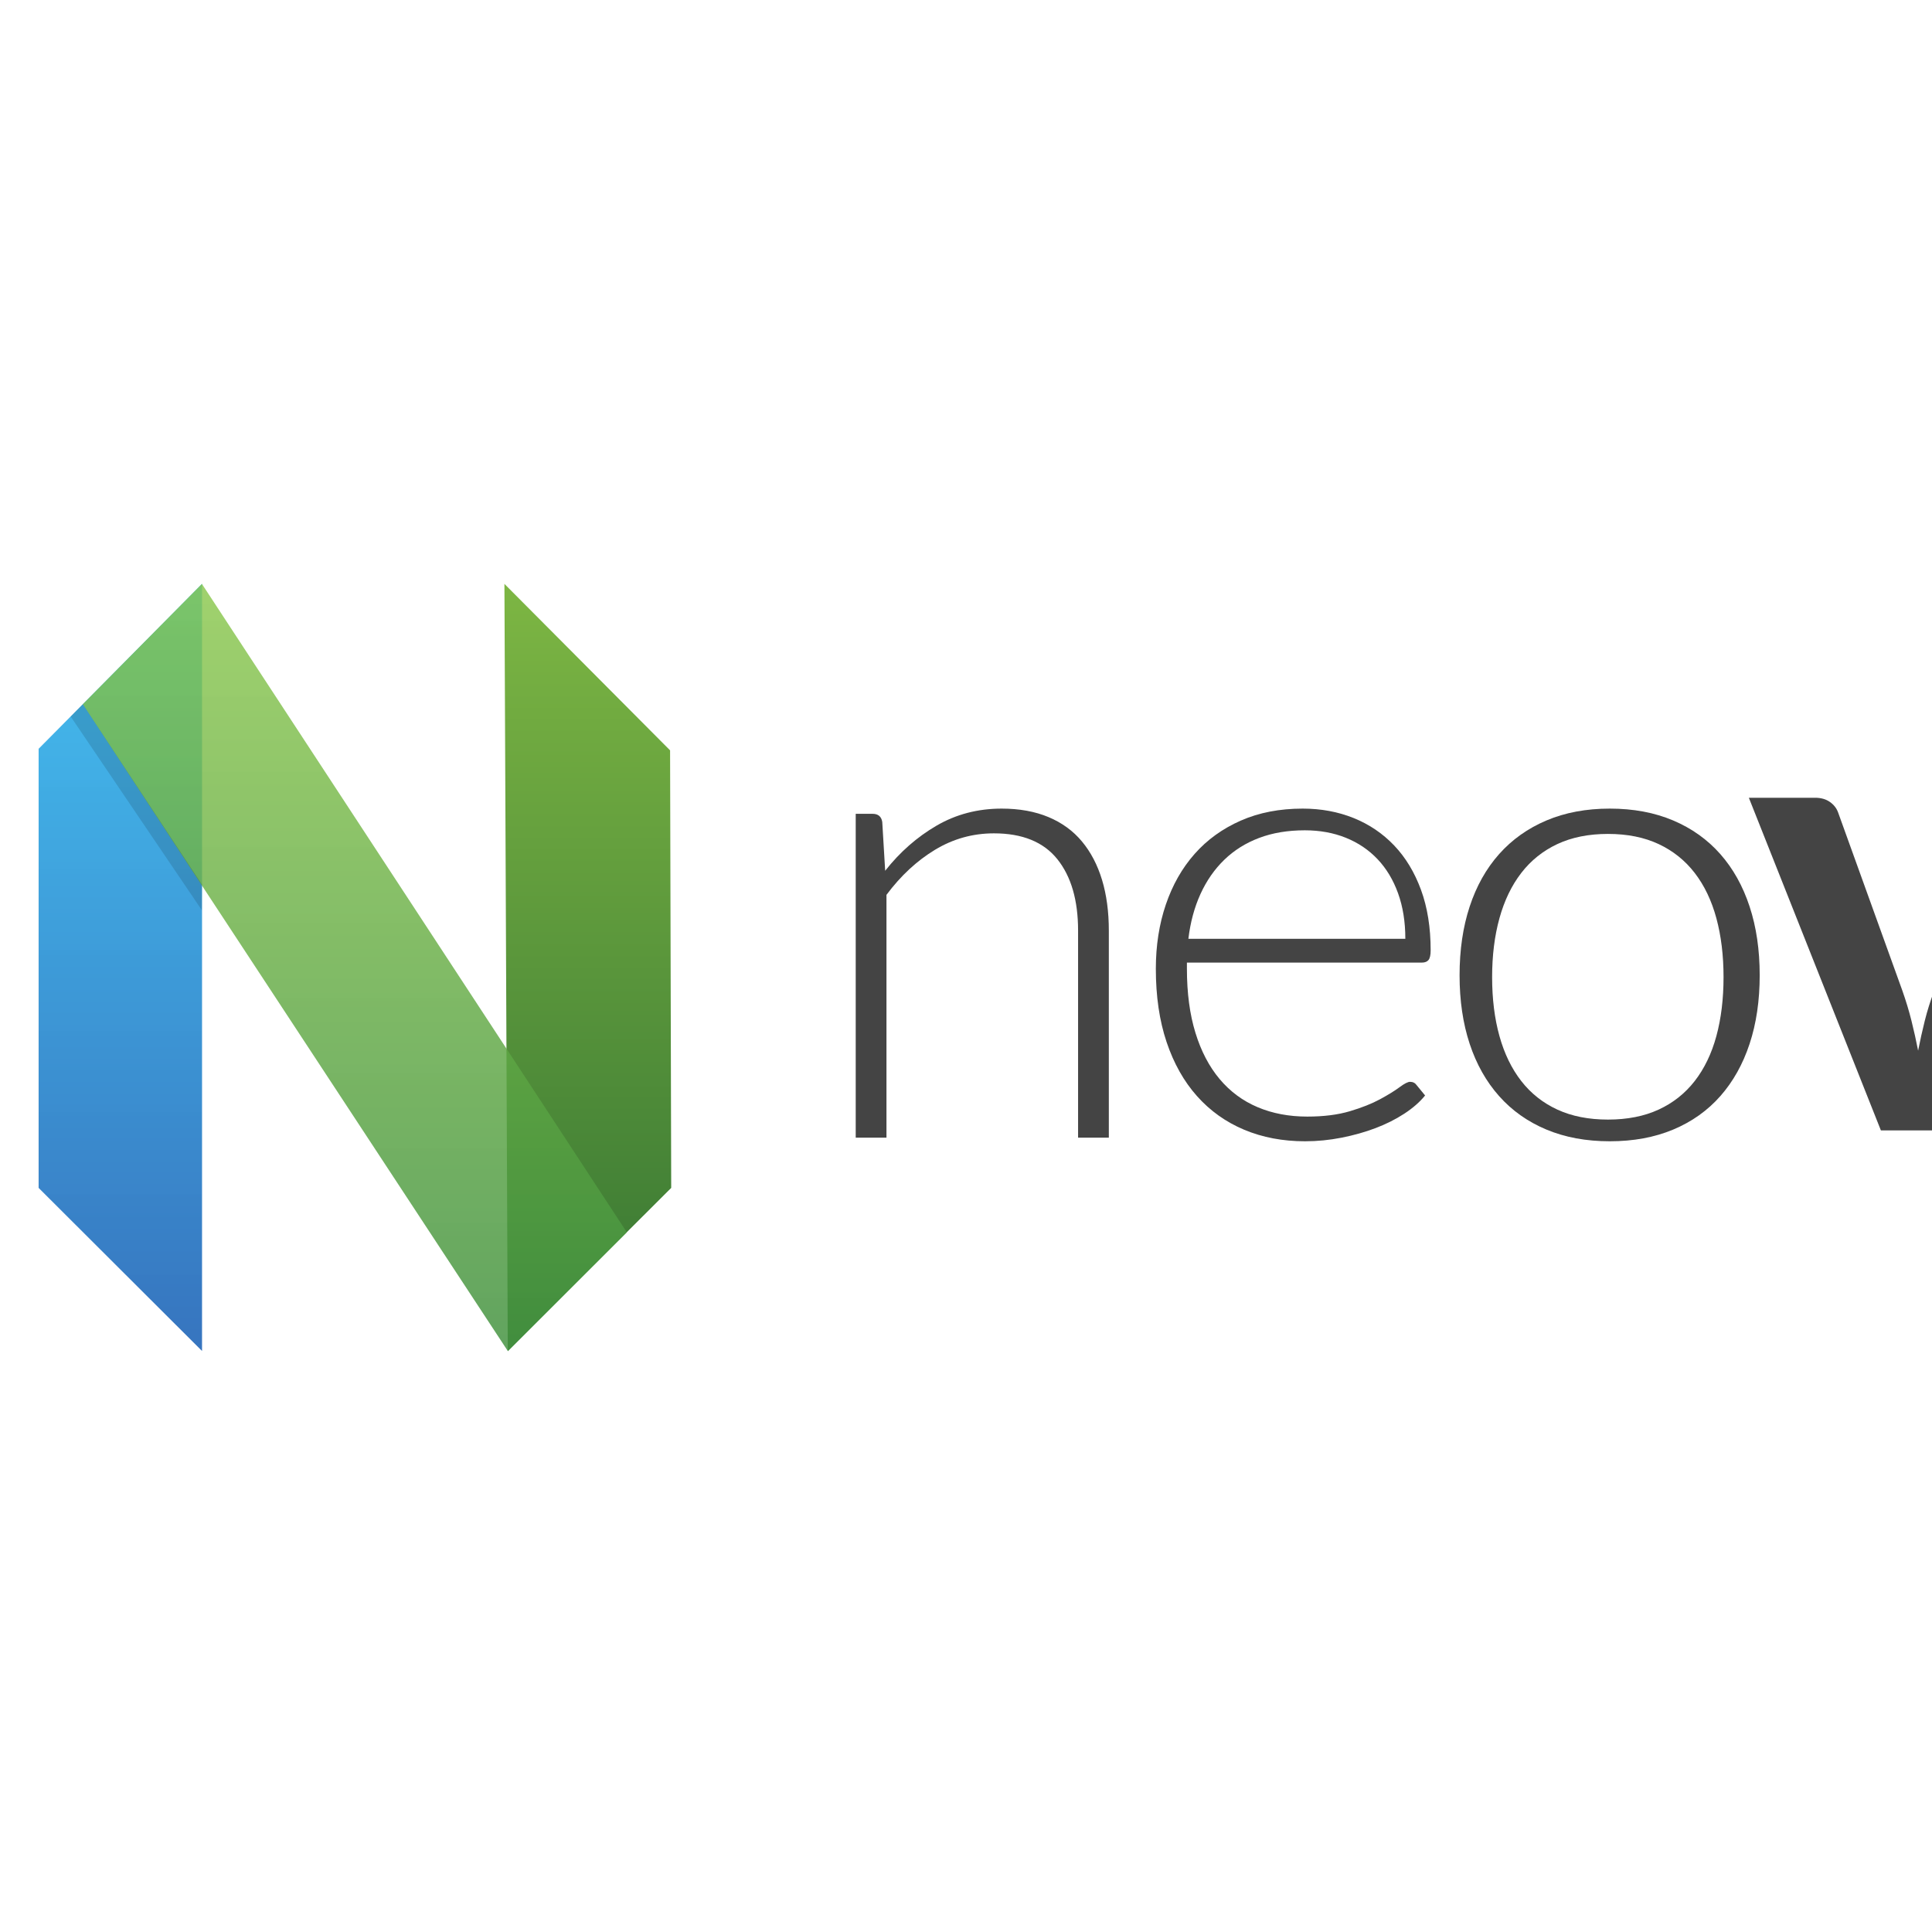
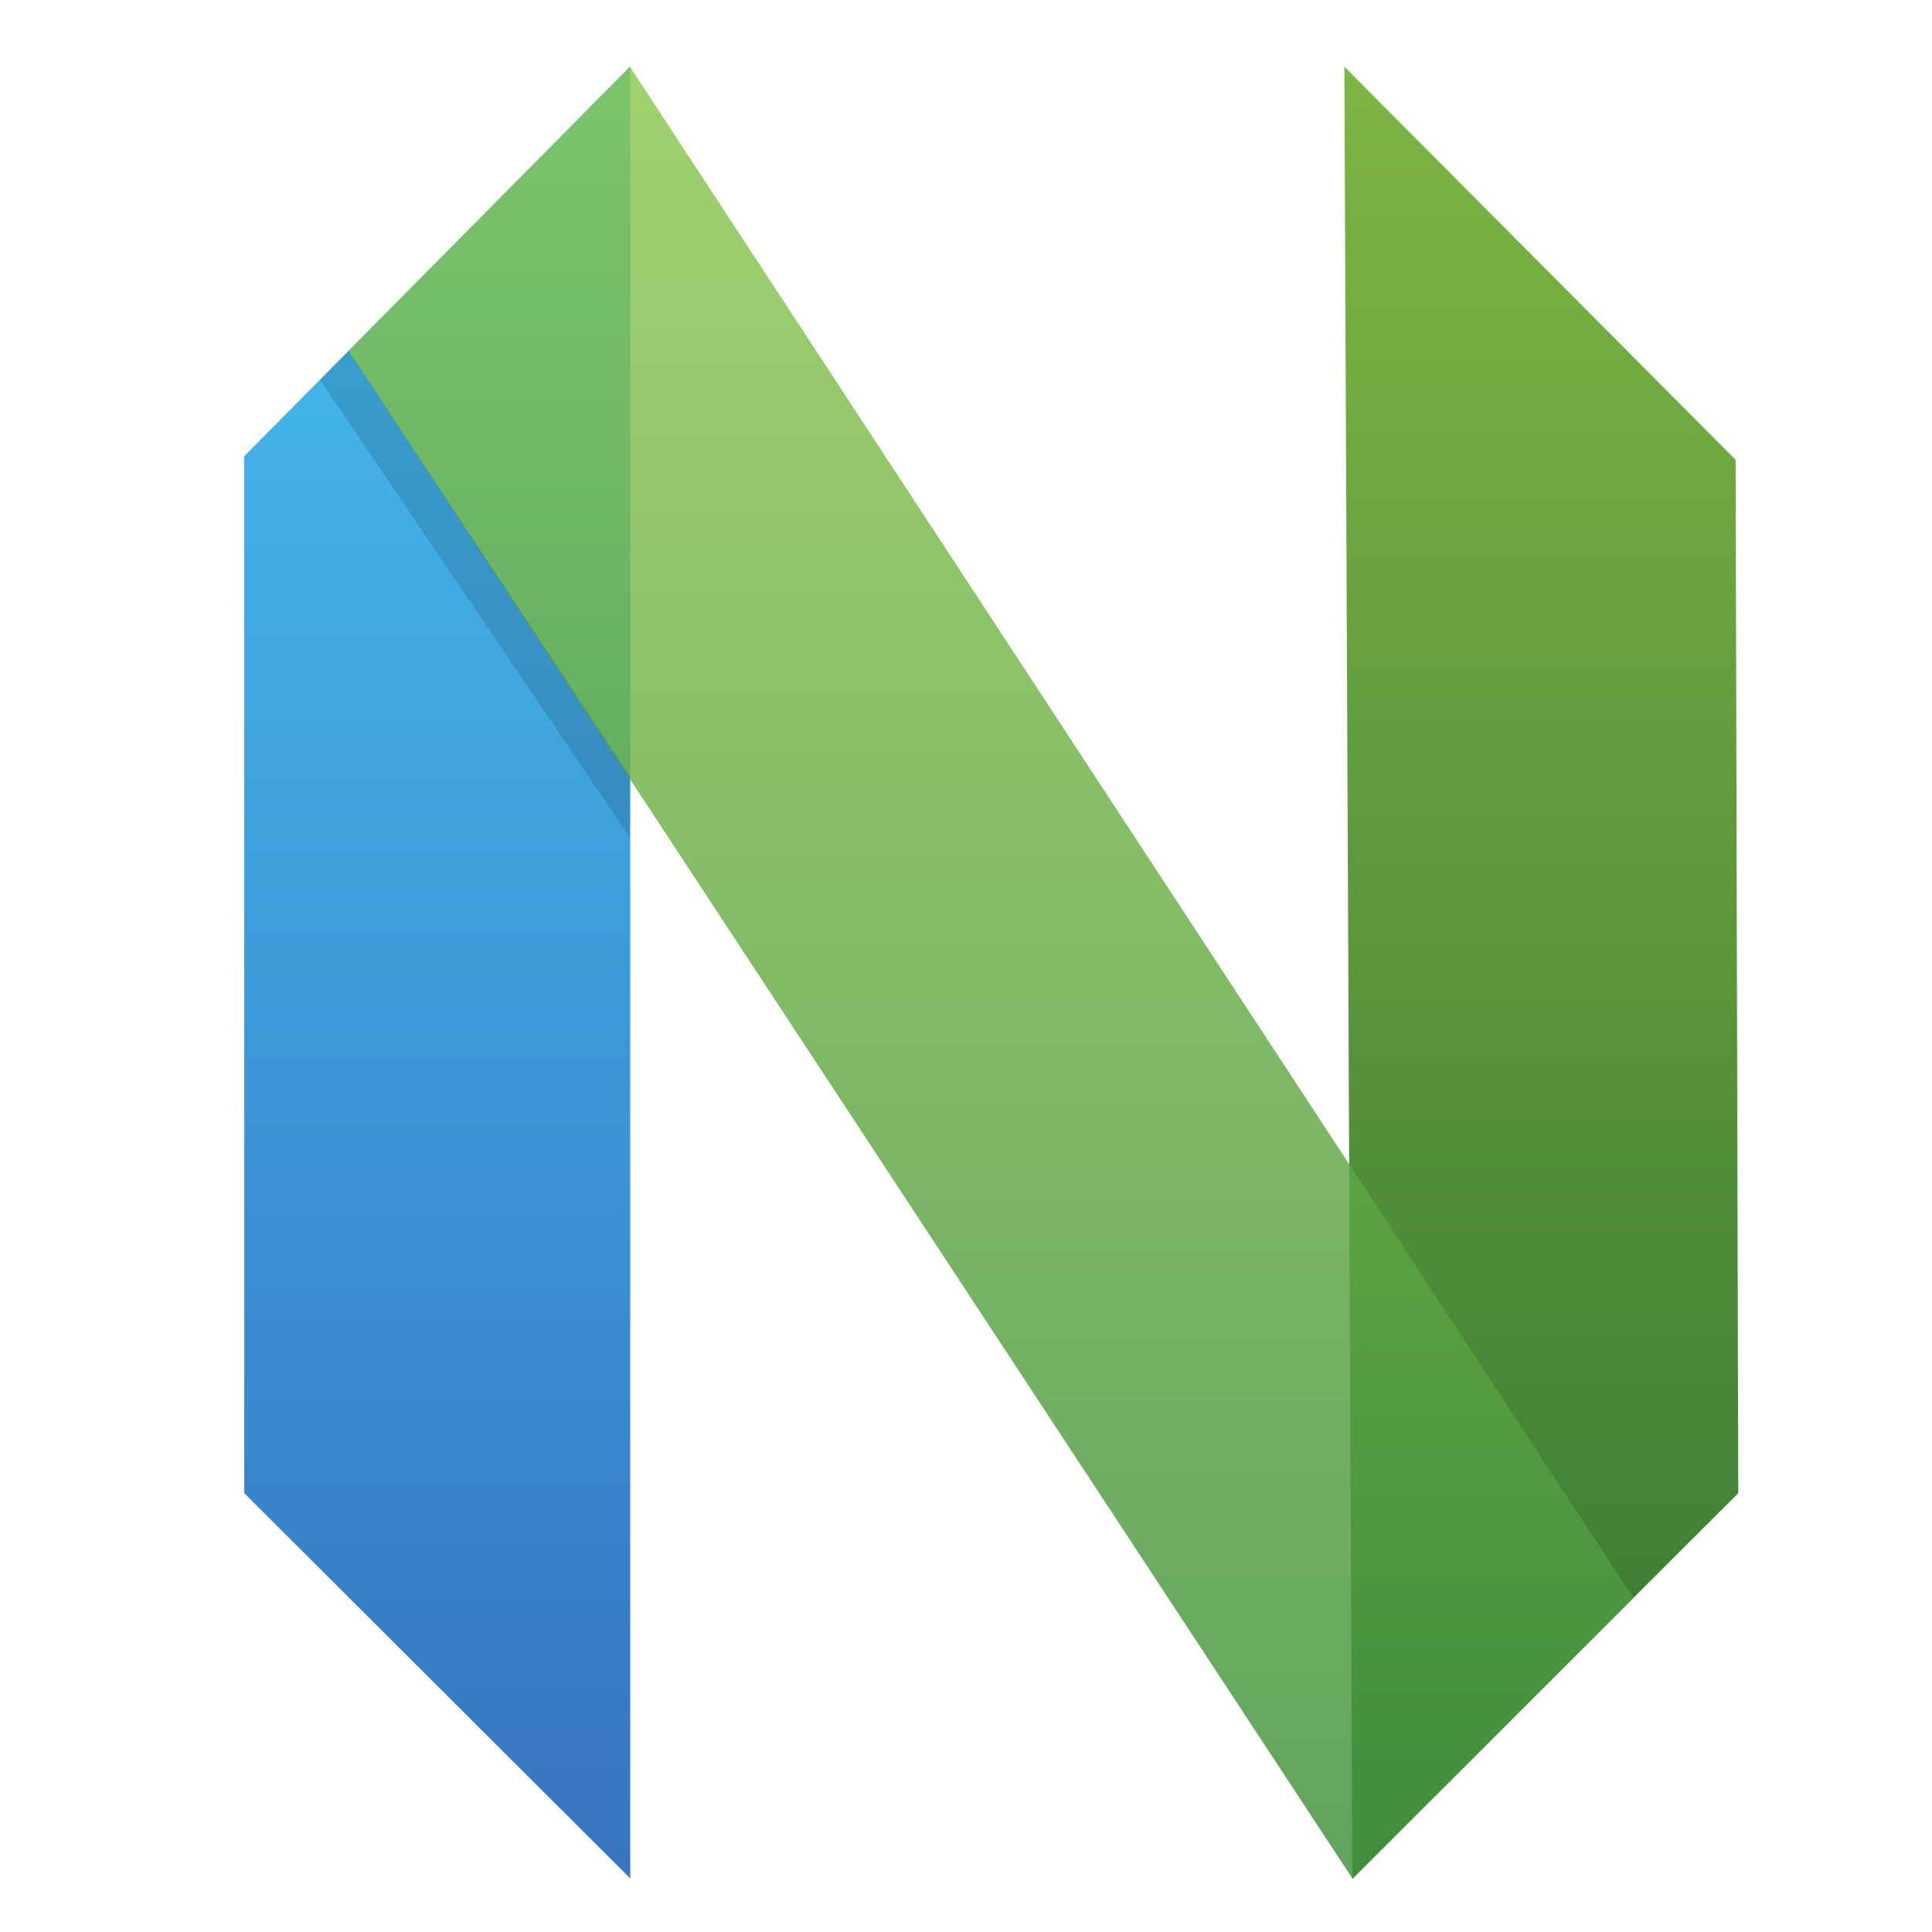
- <svg xmlns="http://www.w3.org/2000/svg" width="32" height="32" viewBox="-7.38 -7.38 370.18 162.37" version="1.1" preserveAspectRatio="xMidYMid">
-   <defs>
-     <linearGradient x1="50%" y1="0%" x2="50%" y2="100%" id="linearGradient-1">
-       <stop stop-color="#16B0ED" stop-opacity="0.8" offset="0%">
- 
- </stop>
-       <stop stop-color="#0F59B2" stop-opacity="0.837" offset="100%">
- 
- </stop>
+ <svg xmlns="http://www.w3.org/2000/svg" width="800px" height="800px" viewBox="0 -182 512 512" version="1.1" preserveAspectRatio="xMidYMid" id="svg18">
+   <defs id="defs6">
+     <linearGradient x1="33.964" y1="0.264" x2="33.964" y2="68.11" id="linearGradient-1" gradientTransform="scale(0.4615397,2.166661)" gradientUnits="userSpaceOnUse">
+       <stop stop-color="#16B0ED" stop-opacity="0.8" offset="0%" id="stop1" />
+       <stop stop-color="#0F59B2" stop-opacity="0.837" offset="100%" id="stop2" />
    </linearGradient>
-     <linearGradient x1="50%" y1="0%" x2="50%" y2="100%" id="linearGradient-2">
-       <stop stop-color="#7DB643" offset="0%">
- 
- </stop>
-       <stop stop-color="#367533" offset="100%">
- 
- </stop>
+     <linearGradient x1="225.716" y1="0.275" x2="225.716" y2="68.81" id="linearGradient-2" gradientTransform="scale(0.4662846,2.144613)" gradientUnits="userSpaceOnUse">
+       <stop stop-color="#7DB643" offset="0%" id="stop3" />
+       <stop stop-color="#367533" offset="100%" id="stop4" />
    </linearGradient>
-     <linearGradient x1="50%" y1="0%" x2="50%" y2="100%" id="linearGradient-3">
-       <stop stop-color="#88C649" stop-opacity="0.8" offset="0%">
- 
- </stop>
-       <stop stop-color="#439240" stop-opacity="0.84" offset="100%">
- 
- </stop>
+     <linearGradient x1="71.974" y1="0.504" x2="71.974" y2="124.293" id="linearGradient-3" gradientTransform="scale(0.8420382,1.187595)" gradientUnits="userSpaceOnUse">
+       <stop stop-color="#88C649" stop-opacity="0.8" offset="0%" id="stop5" />
+       <stop stop-color="#439240" stop-opacity="0.84" offset="100%" id="stop6" />
    </linearGradient>
  </defs>
-   <g>
-     <g>
-       <g>
-         <path d="M0.019,32.188 L31.332,0.573 L31.332,147.571 L0.019,116.322 L0.019,32.188 L0.019,32.188 Z" fill="url(#linearGradient-1)">
- 
- </path>
-         <path d="M89.484,32.486 L121.226,0.59 L120.583,147.571 L89.269,116.322 L89.484,32.486 L89.484,32.486 Z" fill="url(#linearGradient-2)" transform="translate(105.2477, 74.08065) scale(-1, 1) translate(-105.2477, -74.08065) ">
- 
- </path>
-         <path d="M31.311,0.598 L112.723,124.829 L89.942,147.61 L8.487,23.654 L31.311,0.598 L31.311,0.598 Z" fill="url(#linearGradient-3)">
- 
- </path>
-         <path d="M31.339,58.22 L31.296,63.113 L6.16,26.003 L8.487,23.632 L31.339,58.22 L31.339,58.22 Z" fill-opacity="0.13" fill="#000000">
- 
- </path>
+   <g id="g18" transform="matrix(3.266502,0,0,3.266502,64.67113,-166.2553)">
+     <g id="g17">
+       <g id="g9">
+         <path d="M 0.019,32.188 31.332,0.573 31.332,147.571 0.019,116.322 Z" fill="url(#linearGradient-1)" id="path6" style="fill:url(#linearGradient-1)" />
+         <path d="M 89.484,32.486 121.226,0.59 120.583,147.571 89.269,116.322 Z" fill="url(#linearGradient-2)" transform="matrix(-1,0,0,1,210.4954,0)" id="path7" style="fill:url(#linearGradient-2)" />
+         <path d="M 31.311,0.598 112.723,124.829 89.942,147.61 8.487,23.654 Z" fill="url(#linearGradient-3)" id="path8" style="fill:url(#linearGradient-3)" />
+         <path d="M 31.339,58.22 31.296,63.113 6.16,26.003 8.487,23.632 Z" fill-opacity="0.13" fill="#000000" id="path9" />
      </g>
-       <g transform="translate(156.5792, 20.78484)" fill="#444444">
-         <g>
-           <g transform="translate(0, 20.09202)">
-             <path d="M0,65.819 L0,3.769 L3.225,3.769 C4.299,3.769 4.919,4.289 5.085,5.328 L5.644,14.682 C8.456,11.108 11.731,8.228 15.473,6.045 C19.214,3.863 23.381,2.771 27.97,2.771 C31.36,2.771 34.348,3.313 36.932,4.393 C39.515,5.474 41.655,7.033 43.35,9.07 C45.046,11.108 46.327,13.56 47.196,16.428 C48.064,19.297 48.498,22.54 48.498,26.157 L48.498,65.819 L42.606,65.819 L42.606,26.157 C42.606,20.336 41.283,15.774 38.637,12.469 C35.99,9.163 31.939,7.511 26.482,7.511 C22.428,7.511 18.667,8.561 15.194,10.66 C11.721,12.76 8.62,15.639 5.892,19.297 L5.892,65.819 L0,65.819 L0,65.819 Z">
- 
- </path>
-             <path d="M85.65,2.771 C89.16,2.771 92.409,3.373 95.397,4.576 C98.385,5.78 100.976,7.533 103.17,9.836 C105.364,12.139 107.077,14.972 108.31,18.333 C109.543,21.694 110.16,25.553 110.16,29.911 C110.16,30.823 110.024,31.446 109.752,31.778 C109.48,32.11 109.053,32.276 108.47,32.276 L63.46,32.276 L63.46,33.459 C63.46,38.106 64.003,42.194 65.09,45.721 C66.175,49.248 67.722,52.205 69.728,54.591 C71.734,56.978 74.157,58.772 77,59.976 C79.84,61.179 83.017,61.781 86.528,61.781 C89.662,61.781 92.379,61.438 94.677,60.754 C96.975,60.069 98.908,59.301 100.475,58.451 C102.042,57.6 103.286,56.832 104.205,56.147 C105.124,55.463 105.793,55.12 106.211,55.12 C106.753,55.12 107.172,55.328 107.464,55.743 L109.094,57.735 C108.091,58.98 106.765,60.142 105.114,61.221 C103.462,62.3 101.623,63.224 99.597,63.991 C97.57,64.759 95.397,65.37 93.078,65.827 C90.759,66.282 88.429,66.512 86.089,66.512 C81.826,66.512 77.94,65.775 74.43,64.302 C70.919,62.829 67.907,60.682 65.393,57.859 C62.878,55.037 60.935,51.582 59.563,47.495 C58.191,43.408 57.505,38.728 57.505,33.459 C57.505,29.019 58.142,24.921 59.417,21.165 C60.692,17.409 62.53,14.172 64.933,11.455 C67.335,8.737 70.281,6.611 73.771,5.074 C77.259,3.539 81.22,2.771 85.65,2.771 L85.65,2.771 L85.65,2.771 Z M86.047,6.928 C82.794,6.928 79.878,7.414 77.301,8.387 C74.723,9.359 72.496,10.757 70.616,12.58 C68.736,14.404 67.216,16.591 66.053,19.144 C64.89,21.696 64.121,24.553 63.74,27.713 L105.31,27.713 C105.31,24.471 104.844,21.565 103.915,18.992 C102.985,16.42 101.676,14.242 99.986,12.459 C98.297,10.677 96.269,9.309 93.903,8.356 C91.538,7.405 88.919,6.928 86.047,6.928 L86.047,6.928 L86.047,6.928 Z">
- 
- </path>
-             <path d="M144.486,2.771 C149.008,2.771 153.056,3.528 156.628,5.043 C160.198,6.558 163.21,8.706 165.662,11.486 C168.113,14.266 169.984,17.617 171.273,21.539 C172.563,25.46 173.207,29.848 173.207,34.704 C173.207,39.559 172.562,43.937 171.273,47.838 C169.984,51.739 168.113,55.079 165.662,57.859 C163.21,60.639 160.198,62.777 156.628,64.271 C153.056,65.765 149.008,66.512 144.486,66.512 C139.963,66.512 135.917,65.765 132.345,64.271 C128.773,62.777 125.751,60.639 123.279,57.859 C120.806,55.079 118.924,51.738 117.636,47.838 C116.346,43.937 115.702,39.559 115.702,34.704 C115.702,29.848 116.346,25.46 117.636,21.539 C118.926,17.617 120.806,14.267 123.279,11.486 C125.751,8.706 128.773,6.558 132.345,5.043 C135.917,3.529 139.963,2.771 144.486,2.771 L144.486,2.771 L144.486,2.771 Z M144.139,62.355 C147.84,62.355 151.072,61.718 153.837,60.444 C156.601,59.171 158.909,57.345 160.76,54.965 C162.609,52.585 163.991,49.716 164.907,46.354 C165.82,42.994 166.279,39.226 166.279,35.05 C166.279,30.917 165.821,27.16 164.907,23.778 C163.991,20.396 162.609,17.506 160.76,15.105 C158.91,12.705 156.602,10.858 153.837,9.562 C151.072,8.269 147.839,7.621 144.139,7.621 C140.44,7.621 137.206,8.269 134.442,9.562 C131.677,10.858 129.369,12.705 127.519,15.105 C125.668,17.506 124.276,20.396 123.341,23.778 C122.405,27.16 121.938,30.917 121.938,35.05 C121.938,39.225 122.405,42.994 123.341,46.354 C124.276,49.716 125.668,52.585 127.519,54.965 C129.369,57.345 131.677,59.171 134.442,60.444 C137.206,61.718 140.439,62.355 144.139,62.355 L144.139,62.355 L144.139,62.355 Z">
- 
- </path>
-             <path d="M210.322,64.433 L196.43,64.433 L171.129,0.693 L183.842,0.693 C184.958,0.693 185.898,0.962 186.663,1.5 C187.427,2.04 187.956,2.722 188.245,3.551 L200.523,37.595 C201.225,39.583 201.816,41.53 202.291,43.435 C202.766,45.341 203.19,47.246 203.562,49.15 C203.934,47.246 204.357,45.341 204.833,43.435 C205.308,41.53 205.919,39.583 206.663,37.595 L219.252,3.551 C219.541,2.722 220.058,2.04 220.802,1.5 C221.546,0.962 222.434,0.693 223.469,0.693 L235.562,0.693 L210.322,64.433 L210.322,64.433 Z">
- 
- </path>
-             <rect x="239.026" y="1.386" width="15.935" height="63.74">
- 
- </rect>
-             <path d="M265.353,65.126 L265.353,1 L274.792,1 C276.792,1 278.104,1.938 278.729,3.813 L279.729,8.563 C280.854,7.313 282.031,6.166 283.26,5.125 C284.489,4.084 285.801,3.188 287.198,2.438 C288.593,1.688 290.093,1.094 291.698,0.656 C293.302,0.219 295.062,0 296.98,0 C301.02,0 304.344,1.094 306.949,3.281 C309.553,5.469 311.502,8.375 312.793,12 C313.793,9.875 315.043,8.053 316.543,6.531 C318.043,5.011 319.69,3.771 321.481,2.813 C323.272,1.855 325.179,1.146 327.2,0.688 C329.22,0.229 331.251,0 333.294,0 C336.835,0 339.982,0.543 342.732,1.625 C345.482,2.709 347.794,4.291 349.669,6.375 C351.544,8.459 352.972,11 353.951,14 C354.93,17 355.421,20.438 355.421,24.313 L355.421,65.126 L339.982,65.126 L339.982,24.313 C339.982,20.229 339.085,17.156 337.295,15.094 C335.503,13.031 332.878,12 329.419,12 C327.835,12 326.367,12.271 325.014,12.813 C323.659,13.355 322.471,14.136 321.45,15.156 C320.43,16.178 319.627,17.459 319.044,19 C318.46,20.542 318.168,22.313 318.168,24.313 L318.168,65.126 L302.669,65.126 L302.669,24.313 C302.669,20.022 301.804,16.896 300.075,14.938 C298.345,12.98 295.794,12 292.419,12 C290.209,12 288.138,12.553 286.2,13.656 C284.261,14.76 282.46,16.271 280.794,18.188 L280.794,65.126 L265.353,65.126 L265.353,65.126 Z">
- 
- </path>
+       <g transform="translate(156.5792,20.78484)" fill="#444444" id="g16">
+         <g id="g15">
+           <g transform="translate(0,20.09202)" id="g14">
+             <path d="M 0,65.819 V 3.769 h 3.225 c 1.074,0 1.694,0.52 1.861,1.559 l 0.558,9.354 c 2.812,-3.575 6.088,-6.454 9.83,-8.637 3.741,-2.183 7.907,-3.274 12.497,-3.274 3.39,0 6.378,0.541 8.962,1.621 2.584,1.081 4.723,2.64 6.419,4.677 1.696,2.038 2.977,4.49 3.845,7.359 0.868,2.869 1.302,6.111 1.302,9.728 V 65.819 H 42.606 V 26.157 c 0,-5.821 -1.323,-10.383 -3.969,-13.688 C 35.99,9.163 31.939,7.511 26.482,7.511 c -4.053,0 -7.814,1.05 -11.287,3.149 -3.473,2.1 -6.574,4.979 -9.303,8.637 v 46.522 z" id="path10" />
+             <path d="m 85.65,2.771 c 3.51,0 6.759,0.601 9.747,1.805 2.988,1.204 5.579,2.957 7.773,5.26 2.194,2.303 3.906,5.135 5.14,8.497 1.232,3.361 1.849,7.221 1.849,11.578 0,0.913 -0.135,1.535 -0.407,1.867 -0.272,0.332 -0.7,0.498 -1.283,0.498 H 63.46 v 1.183 c 0,4.647 0.543,8.736 1.63,12.263 1.086,3.527 2.633,6.484 4.639,8.87 2.006,2.387 4.429,4.18 7.271,5.384 2.841,1.204 6.018,1.805 9.528,1.805 3.134,0 5.851,-0.342 8.149,-1.027 2.298,-0.685 4.231,-1.453 5.798,-2.303 1.567,-0.85 2.811,-1.618 3.73,-2.303 0.919,-0.685 1.588,-1.027 2.006,-1.027 0.543,0 0.962,0.208 1.254,0.622 l 1.63,1.992 c -1.003,1.245 -2.329,2.408 -3.98,3.486 -1.651,1.079 -3.49,2.003 -5.516,2.77 -2.027,0.768 -4.2,1.379 -6.519,1.836 -2.319,0.456 -4.649,0.685 -6.989,0.685 -4.263,0 -8.149,-0.737 -11.659,-2.21 -3.51,-1.473 -6.523,-3.62 -9.037,-6.442 -2.515,-2.822 -4.458,-6.277 -5.83,-10.364 -1.373,-4.087 -2.059,-8.767 -2.059,-14.037 0,-4.439 0.637,-8.538 1.912,-12.294 1.275,-3.756 3.113,-6.993 5.516,-9.71 2.402,-2.718 5.348,-4.844 8.839,-6.38 3.488,-1.535 7.448,-2.303 11.879,-2.303 z m 0.397,4.157 c -3.253,0 -6.169,0.486 -8.746,1.459 -2.578,0.972 -4.806,2.37 -6.685,4.193 -1.88,1.823 -3.4,4.011 -4.563,6.564 -1.163,2.553 -1.932,5.409 -2.313,8.569 h 41.57 c 0,-3.242 -0.466,-6.148 -1.395,-8.721 -0.93,-2.572 -2.239,-4.75 -3.928,-6.533 C 98.297,10.677 96.269,9.309 93.903,8.356 91.538,7.405 88.919,6.928 86.047,6.928 Z" id="path11" />
+             <path d="m 144.486,2.771 c 4.522,0 8.569,0.757 12.141,2.272 3.571,1.515 6.582,3.663 9.035,6.442 2.451,2.78 4.321,6.131 5.611,10.053 1.29,3.922 1.934,8.31 1.934,13.165 0,4.855 -0.645,9.234 -1.934,13.134 -1.29,3.902 -3.16,7.242 -5.611,10.022 -2.452,2.78 -5.464,4.917 -9.035,6.411 -3.572,1.494 -7.62,2.241 -12.141,2.241 -4.523,0 -8.569,-0.747 -12.141,-2.241 -3.572,-1.494 -6.594,-3.631 -9.066,-6.411 -2.473,-2.78 -4.354,-6.121 -5.643,-10.022 -1.29,-3.9 -1.934,-8.279 -1.934,-13.134 0,-4.855 0.644,-9.244 1.934,-13.165 1.29,-3.922 3.17,-7.272 5.643,-10.053 2.473,-2.78 5.494,-4.927 9.066,-6.442 3.572,-1.514 7.618,-2.272 12.141,-2.272 z m -0.347,59.583 c 3.701,0 6.932,-0.636 9.698,-1.91 2.764,-1.274 5.071,-3.1 6.922,-5.48 1.85,-2.38 3.232,-5.249 4.147,-8.611 0.913,-3.36 1.372,-7.128 1.372,-11.304 0,-4.133 -0.458,-7.891 -1.372,-11.272 -0.916,-3.382 -2.297,-6.272 -4.147,-8.673 -1.85,-2.4 -4.157,-4.247 -6.922,-5.542 -2.765,-1.294 -5.998,-1.941 -9.698,-1.941 -3.699,0 -6.934,0.648 -9.698,1.941 -2.765,1.295 -5.073,3.142 -6.922,5.542 -1.851,2.401 -3.243,5.292 -4.178,8.673 -0.935,3.382 -1.403,7.139 -1.403,11.272 0,4.175 0.468,7.943 1.403,11.304 0.935,3.362 2.327,6.231 4.178,8.611 1.85,2.38 4.157,4.206 6.922,5.48 2.764,1.274 5.997,1.91 9.698,1.91 z" id="path12" />
+             <path d="M 210.322,64.433 H 196.43 L 171.129,0.693 h 12.713 c 1.116,0 2.056,0.27 2.822,0.808 0.764,0.539 1.292,1.221 1.581,2.05 L 200.523,37.595 c 0.702,1.988 1.292,3.935 1.767,5.84 0.475,1.906 0.899,3.811 1.271,5.715 0.372,-1.905 0.795,-3.81 1.271,-5.715 0.475,-1.905 1.085,-3.852 1.829,-5.84 L 219.252,3.551 c 0.289,-0.829 0.806,-1.511 1.55,-2.05 0.744,-0.538 1.632,-0.808 2.667,-0.808 h 12.093 z" id="path13" />
+             <rect x="239.026" y="1.386" width="15.935" height="63.74" id="rect13" />
+             <path d="M 265.353,65.126 V 1 h 9.439 c 2,0 3.311,0.938 3.936,2.813 l 1,4.75 c 1.125,-1.25 2.303,-2.396 3.531,-3.438 1.229,-1.041 2.541,-1.938 3.938,-2.688 1.395,-0.75 2.895,-1.344 4.5,-1.781 C 293.302,0.219 295.062,0 296.98,0 c 4.04,0 7.364,1.094 9.969,3.281 2.604,2.188 4.553,5.094 5.844,8.719 1,-2.125 2.25,-3.948 3.75,-5.469 1.5,-1.52 3.146,-2.76 4.938,-3.719 1.791,-0.958 3.698,-1.666 5.719,-2.125 C 329.22,0.229 331.251,0 333.294,0 c 3.541,0 6.688,0.543 9.438,1.625 2.75,1.084 5.063,2.666 6.938,4.75 1.875,2.084 3.303,4.625 4.281,7.625 0.979,3 1.47,6.438 1.47,10.313 v 40.813 h -15.439 v -40.813 c 0,-4.084 -0.896,-7.156 -2.686,-9.219 -1.793,-2.063 -4.418,-3.094 -7.876,-3.094 -1.584,0 -3.051,0.271 -4.405,0.813 -1.355,0.543 -2.543,1.324 -3.564,2.344 -1.02,1.021 -1.823,2.303 -2.406,3.844 -0.584,1.541 -0.875,3.313 -0.875,5.313 v 40.813 h -15.499 v -40.813 c 0,-4.291 -0.865,-7.416 -2.594,-9.375 -1.73,-1.958 -4.281,-2.938 -7.656,-2.938 -2.21,0 -4.281,0.553 -6.219,1.656 -1.939,1.104 -3.74,2.615 -5.406,4.531 v 46.938 z" id="path14" />
          </g>
-           <rect x="239.026" y="0" width="15.935" height="13.164">
- 
- </rect>
+           <rect x="239.026" y="0" width="15.935" height="13.164" id="rect14" />
        </g>
      </g>
    </g>
  </g>
</svg>
